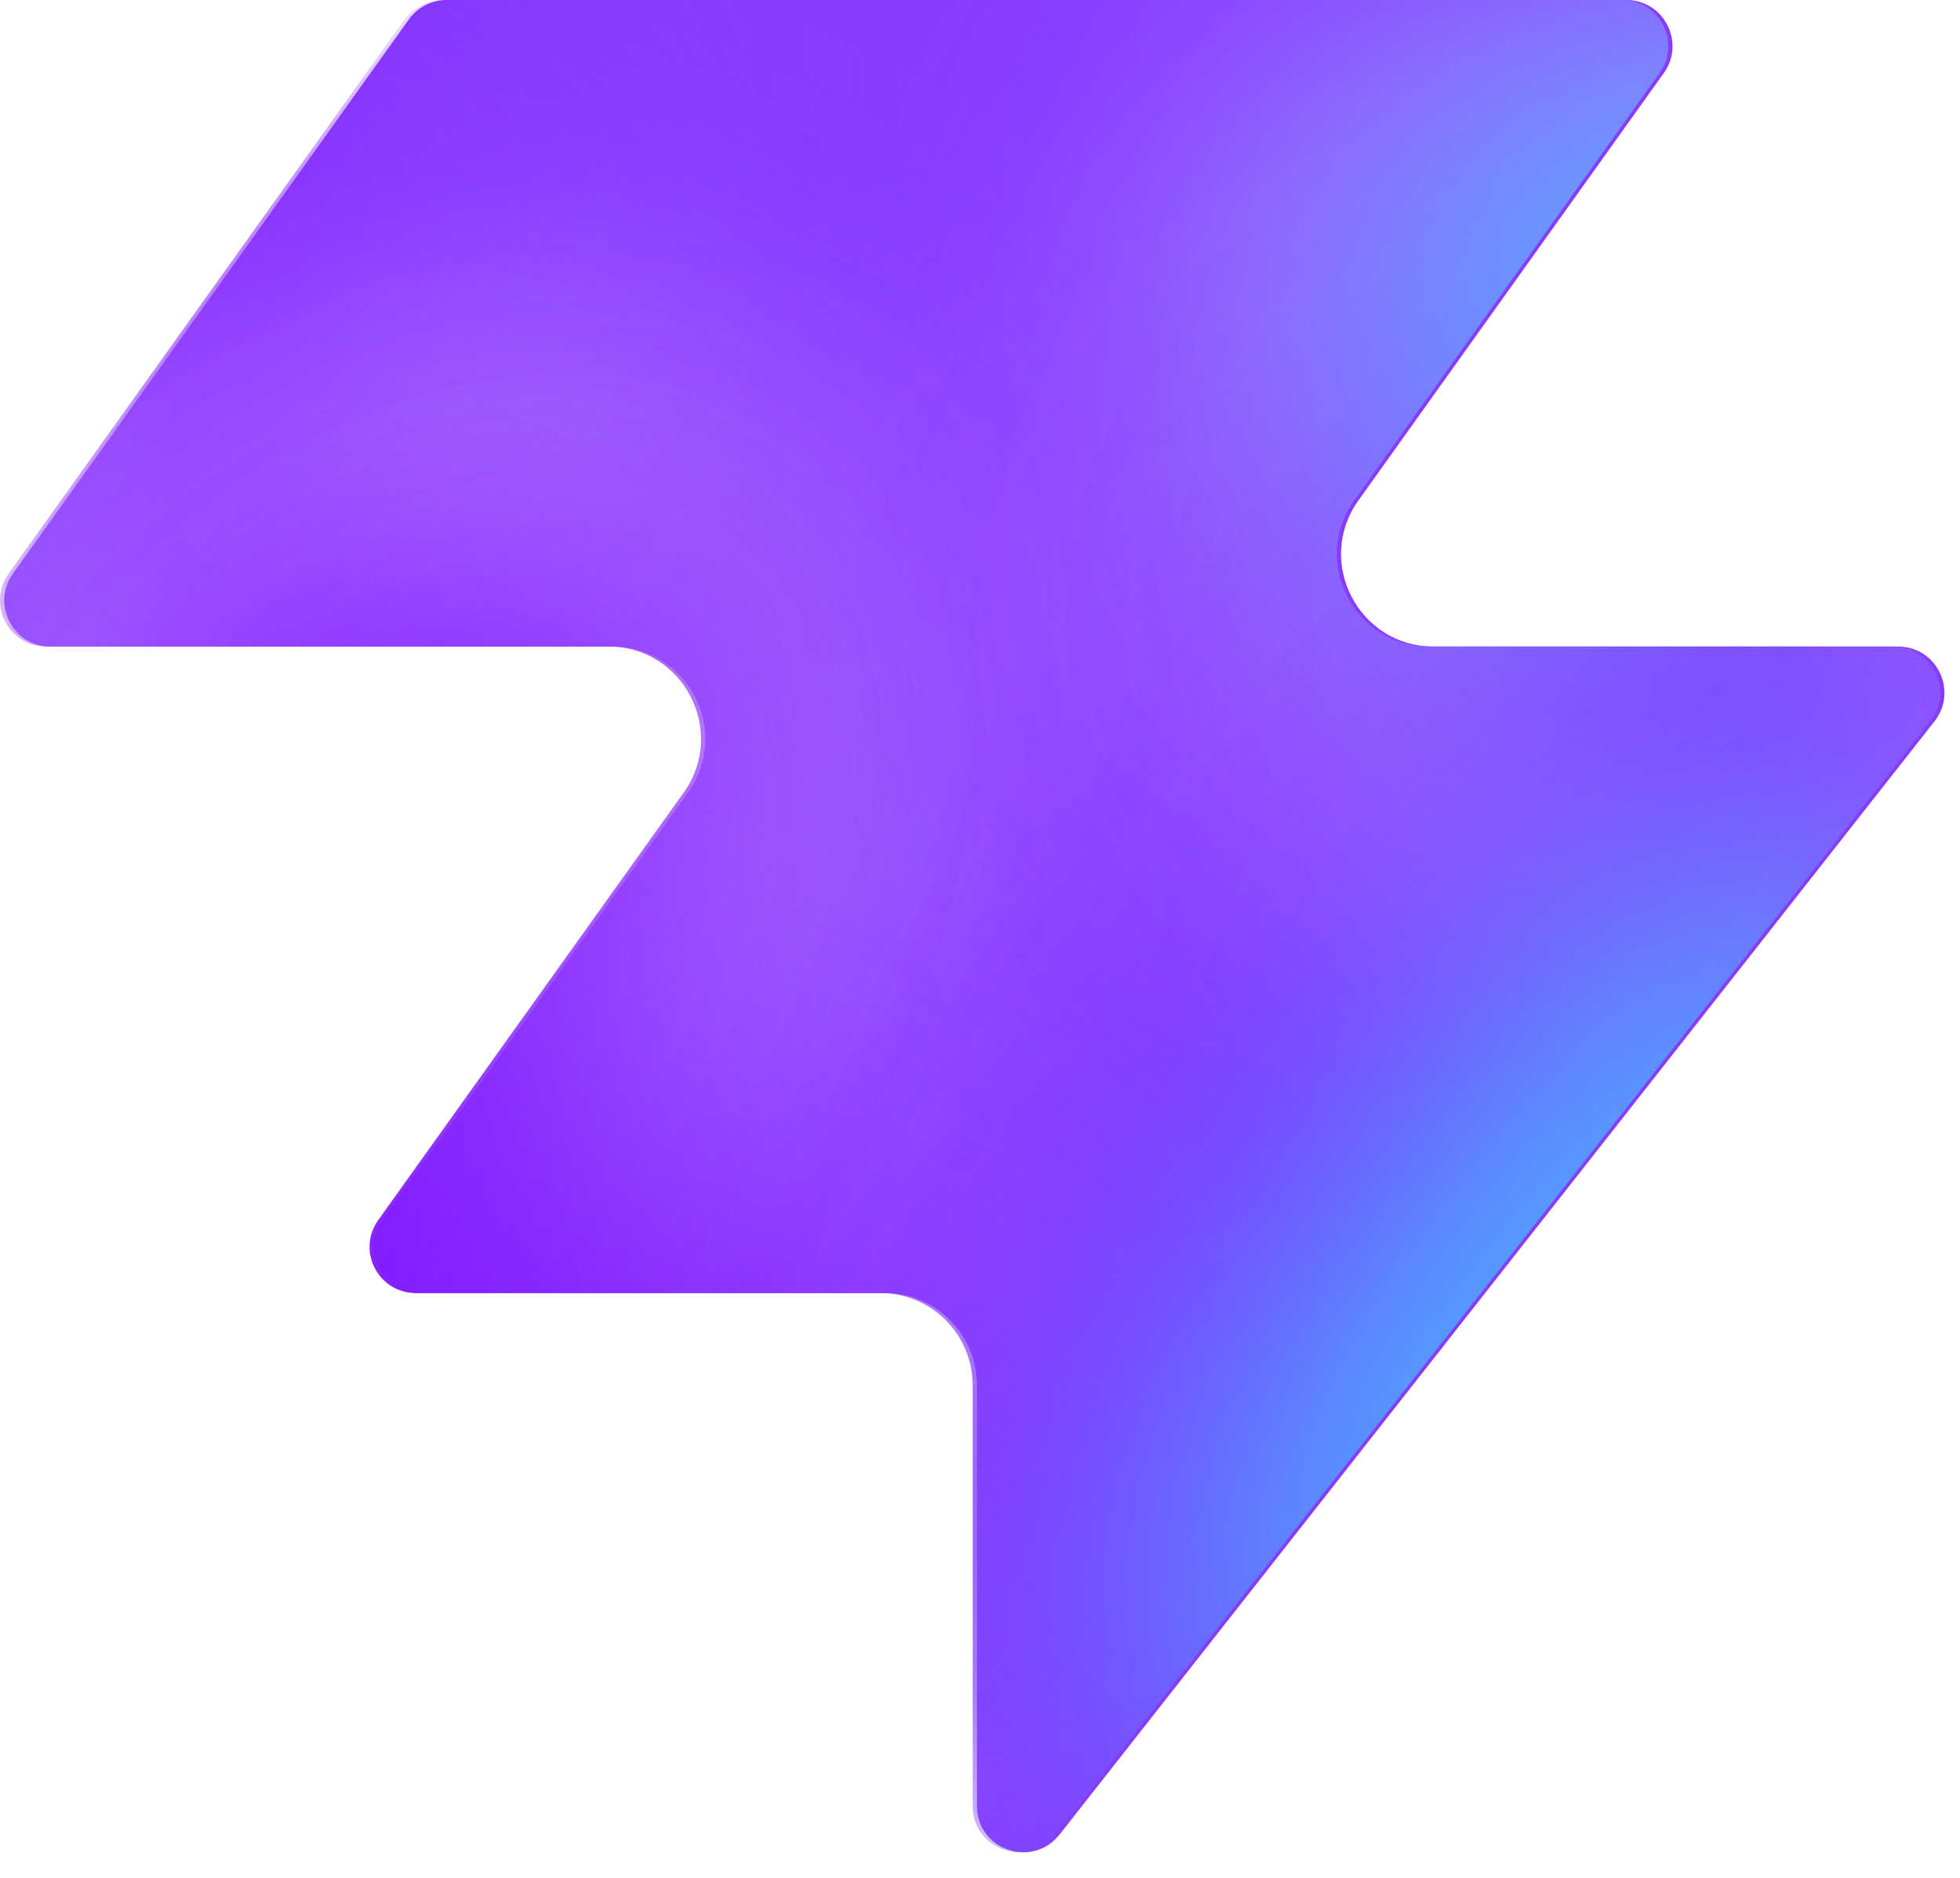
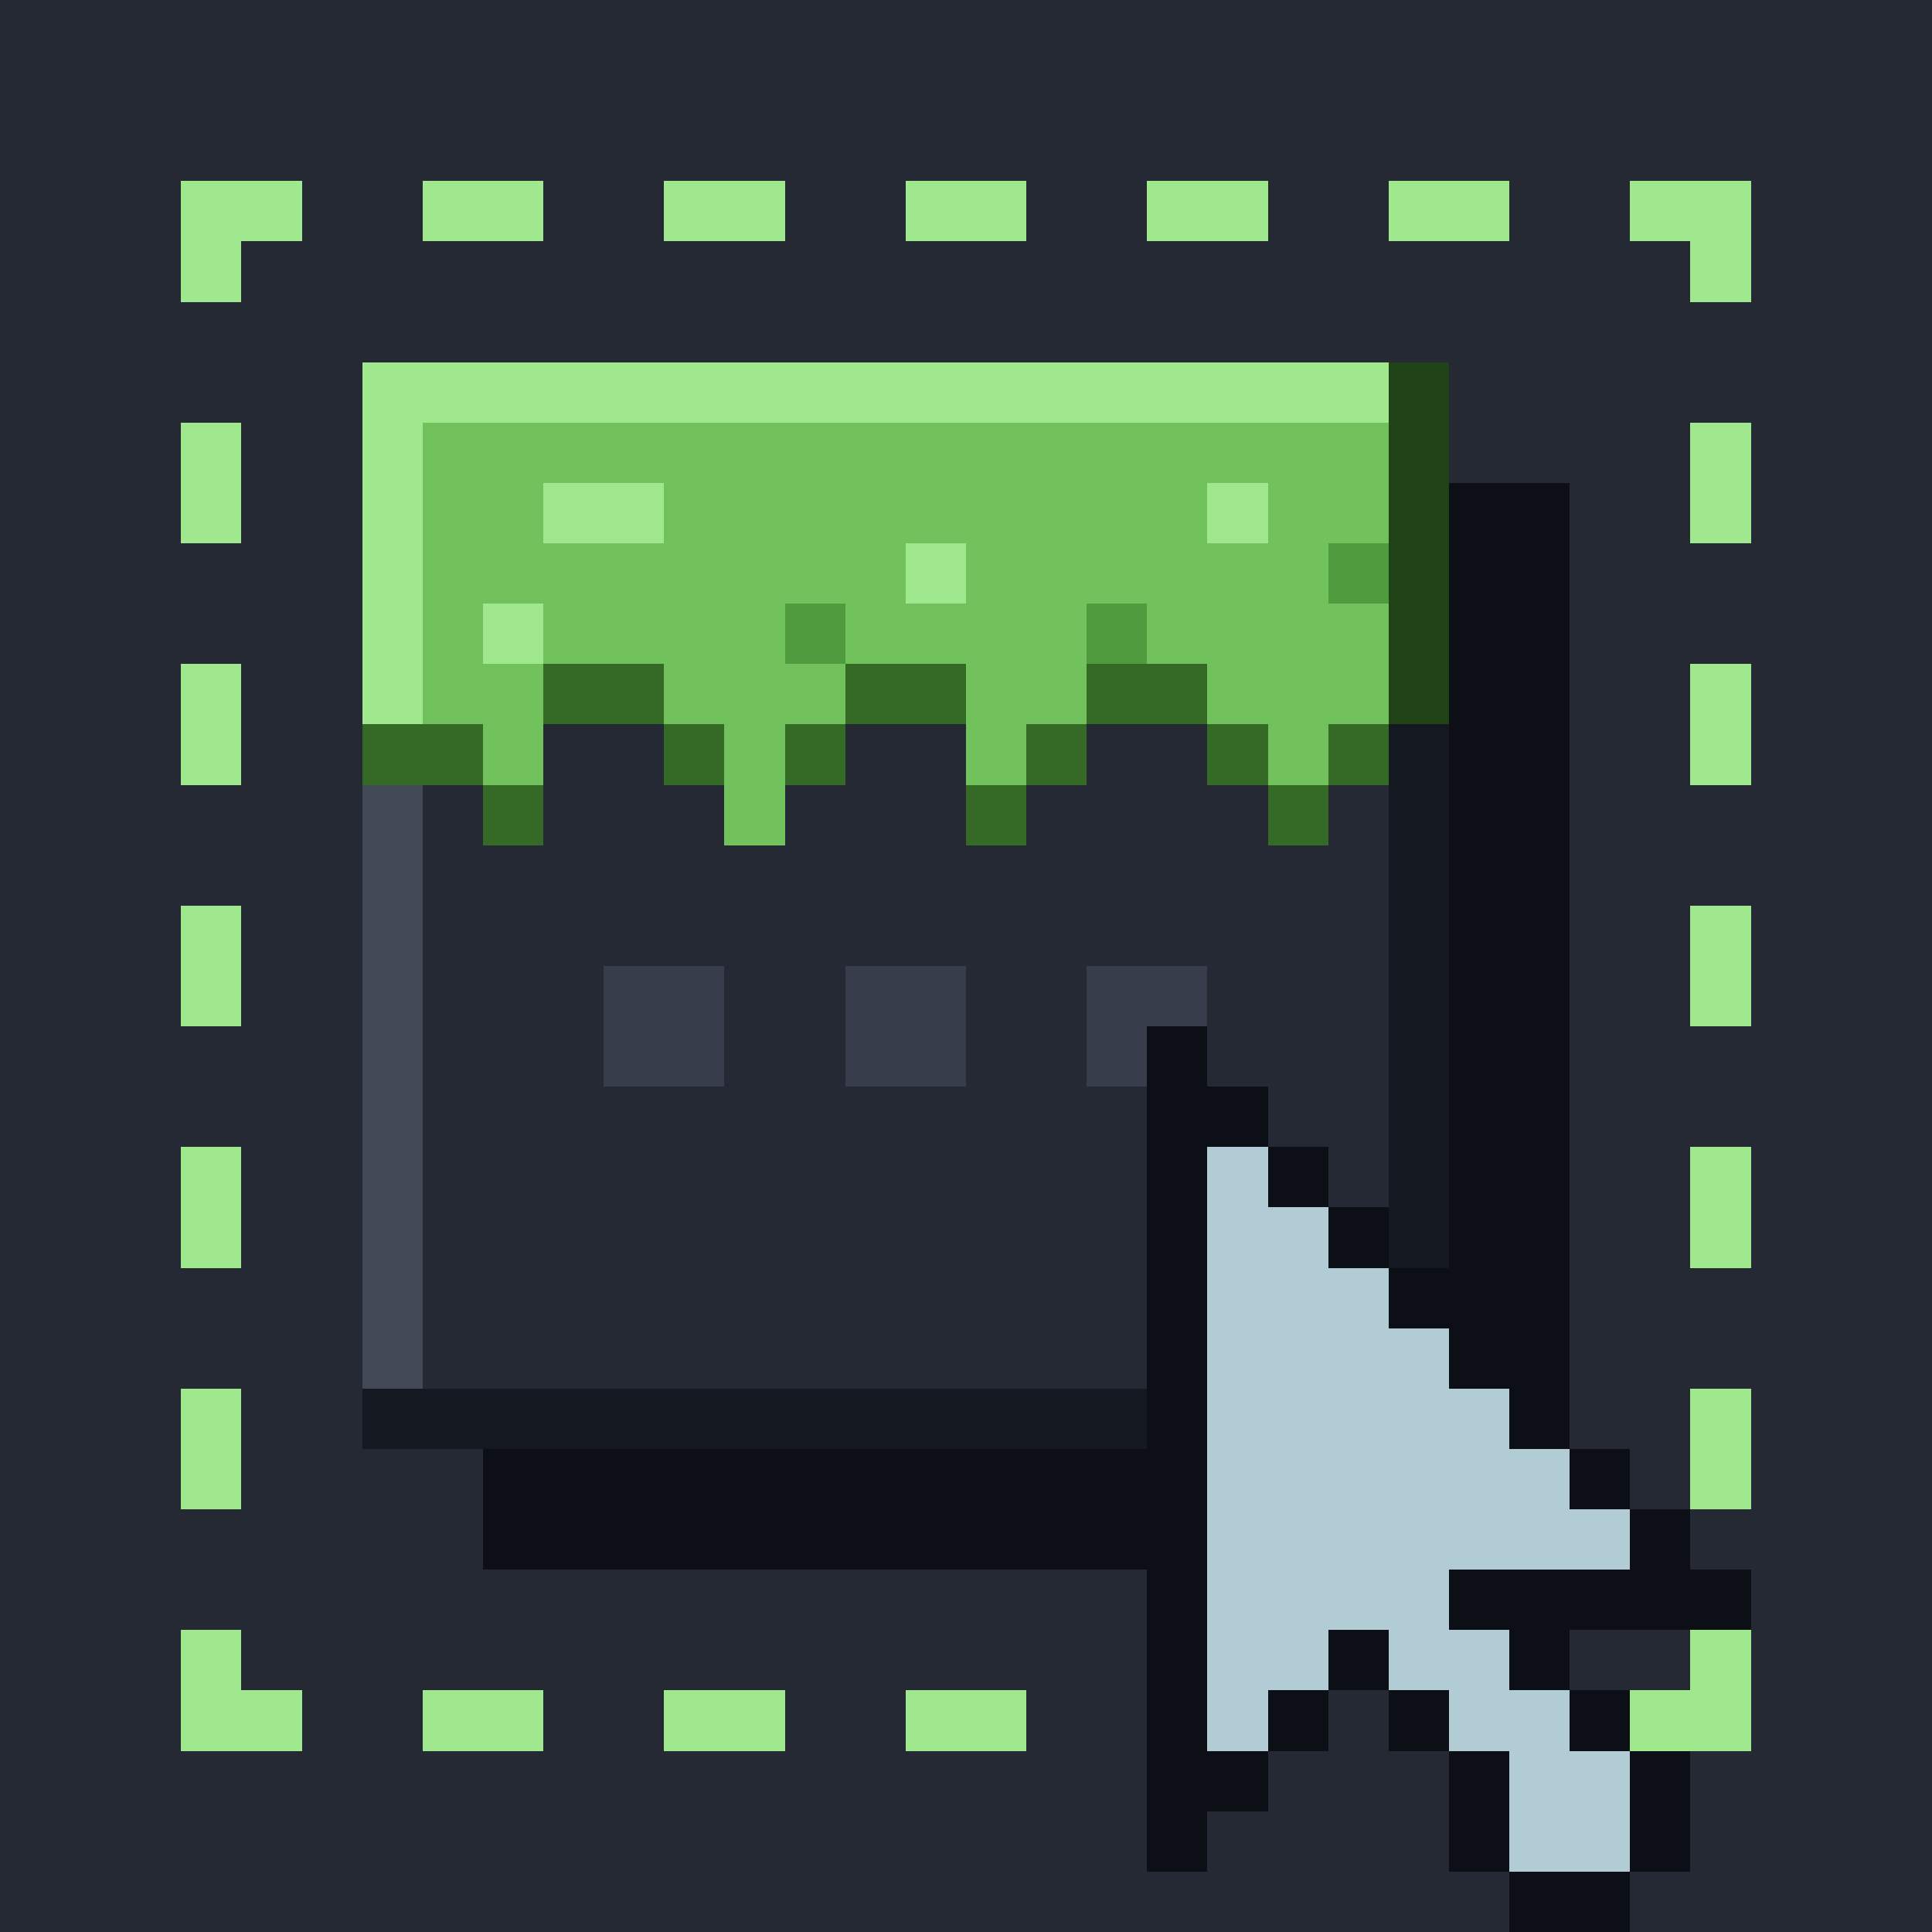
- <svg xmlns="http://www.w3.org/2000/svg" width="48" height="46" fill="none" viewBox="0 0 48 46">
-   <path fill="#863bff" d="M25.946 44.938c-.664.845-2.021.375-2.021-.698V33.937a2.26 2.26 0 0 0-2.262-2.262H10.287c-.92 0-1.456-1.04-.92-1.788l7.48-10.471c1.07-1.497 0-3.578-1.842-3.578H1.237c-.92 0-1.456-1.04-.92-1.788L10.013.474c.214-.297.556-.474.92-.474h28.894c.92 0 1.456 1.04.92 1.788l-7.48 10.471c-1.07 1.498 0 3.579 1.842 3.579h11.377c.943 0 1.473 1.088.89 1.83L25.947 44.94z" style="fill:#863bff;fill:color(display-p3 .525 .23 1);fill-opacity:1" />
-   <mask id="a" width="48" height="46" x="0" y="0" maskUnits="userSpaceOnUse" style="mask-type:alpha">
-     <path fill="#000" d="M25.842 44.938c-.664.844-2.021.375-2.021-.698V33.937a2.26 2.26 0 0 0-2.262-2.262H10.183c-.92 0-1.456-1.04-.92-1.788l7.48-10.471c1.07-1.498 0-3.579-1.842-3.579H1.133c-.92 0-1.456-1.04-.92-1.787L9.91.473c.214-.297.556-.474.92-.474h28.894c.92 0 1.456 1.04.92 1.788l-7.48 10.471c-1.07 1.498 0 3.578 1.842 3.578h11.377c.943 0 1.473 1.088.89 1.832L25.843 44.94z" style="fill:#000;fill-opacity:1" />
-   </mask>
-   <g mask="url(#a)">
-     <g filter="url(#b)">
-       <ellipse cx="5.508" cy="14.704" fill="#ede6ff" rx="5.508" ry="14.704" style="fill:#ede6ff;fill:color(display-p3 .927 .903 1);fill-opacity:1" transform="matrix(.00324 1 1 -.00324 -4.47 31.516)" />
-     </g>
-     <g filter="url(#c)">
-       <ellipse cx="10.399" cy="29.851" fill="#ede6ff" rx="10.399" ry="29.851" style="fill:#ede6ff;fill:color(display-p3 .927 .903 1);fill-opacity:1" transform="matrix(.00324 1 1 -.00324 -39.328 7.883)" />
-     </g>
-     <g filter="url(#d)">
-       <ellipse cx="5.508" cy="30.487" fill="#7e14ff" rx="5.508" ry="30.487" style="fill:#7e14ff;fill:color(display-p3 .492 .077 1);fill-opacity:1" transform="rotate(89.814 -25.913 -14.639)scale(1 -1)" />
-     </g>
-     <g filter="url(#e)">
-       <ellipse cx="5.508" cy="30.599" fill="#7e14ff" rx="5.508" ry="30.599" style="fill:#7e14ff;fill:color(display-p3 .492 .077 1);fill-opacity:1" transform="rotate(89.814 -32.644 -3.334)scale(1 -1)" />
-     </g>
-     <g filter="url(#f)">
-       <ellipse cx="5.508" cy="30.599" fill="#7e14ff" rx="5.508" ry="30.599" style="fill:#7e14ff;fill:color(display-p3 .492 .077 1);fill-opacity:1" transform="matrix(.00324 1 1 -.00324 -34.34 30.47)" />
-     </g>
-     <g filter="url(#g)">
-       <ellipse cx="14.072" cy="22.078" fill="#ede6ff" rx="14.072" ry="22.078" style="fill:#ede6ff;fill:color(display-p3 .927 .903 1);fill-opacity:1" transform="rotate(93.35 24.506 48.493)scale(-1 1)" />
-     </g>
-     <g filter="url(#h)">
-       <ellipse cx="3.47" cy="21.501" fill="#7e14ff" rx="3.47" ry="21.501" style="fill:#7e14ff;fill:color(display-p3 .492 .077 1);fill-opacity:1" transform="rotate(89.009 28.708 47.59)scale(-1 1)" />
-     </g>
-     <g filter="url(#i)">
-       <ellipse cx="3.47" cy="21.501" fill="#7e14ff" rx="3.47" ry="21.501" style="fill:#7e14ff;fill:color(display-p3 .492 .077 1);fill-opacity:1" transform="rotate(89.009 28.708 47.59)scale(-1 1)" />
-     </g>
-     <g filter="url(#j)">
-       <ellipse cx=".387" cy="8.972" fill="#7e14ff" rx="4.407" ry="29.108" style="fill:#7e14ff;fill:color(display-p3 .492 .077 1);fill-opacity:1" transform="rotate(39.51 .387 8.972)" />
-     </g>
-     <g filter="url(#k)">
-       <ellipse cx="47.523" cy="-6.092" fill="#7e14ff" rx="4.407" ry="29.108" style="fill:#7e14ff;fill:color(display-p3 .492 .077 1);fill-opacity:1" transform="rotate(37.892 47.523 -6.092)" />
-     </g>
-     <g filter="url(#l)">
-       <ellipse cx="41.412" cy="6.333" fill="#47bfff" rx="5.971" ry="9.665" style="fill:#47bfff;fill:color(display-p3 .28 .748 1);fill-opacity:1" transform="rotate(37.892 41.412 6.333)" />
-     </g>
-     <g filter="url(#m)">
-       <ellipse cx="-1.879" cy="38.332" fill="#7e14ff" rx="4.407" ry="29.108" style="fill:#7e14ff;fill:color(display-p3 .492 .077 1);fill-opacity:1" transform="rotate(37.892 -1.88 38.332)" />
-     </g>
-     <g filter="url(#n)">
-       <ellipse cx="-1.879" cy="38.332" fill="#7e14ff" rx="4.407" ry="29.108" style="fill:#7e14ff;fill:color(display-p3 .492 .077 1);fill-opacity:1" transform="rotate(37.892 -1.88 38.332)" />
-     </g>
-     <g filter="url(#o)">
-       <ellipse cx="35.651" cy="29.907" fill="#7e14ff" rx="4.407" ry="29.108" style="fill:#7e14ff;fill:color(display-p3 .492 .077 1);fill-opacity:1" transform="rotate(37.892 35.651 29.907)" />
-     </g>
-     <g filter="url(#p)">
-       <ellipse cx="38.418" cy="32.4" fill="#47bfff" rx="5.971" ry="15.297" style="fill:#47bfff;fill:color(display-p3 .28 .748 1);fill-opacity:1" transform="rotate(37.892 38.418 32.4)" />
-     </g>
-   </g>
-   <defs>
-     <filter id="b" width="60.045" height="41.654" x="-19.77" y="16.149" color-interpolation-filters="sRGB" filterUnits="userSpaceOnUse">
-       <feFlood flood-opacity="0" result="BackgroundImageFix" />
-       <feBlend in="SourceGraphic" in2="BackgroundImageFix" result="shape" />
-       <feGaussianBlur result="effect1_foregroundBlur_2002_17158" stdDeviation="7.659" />
-     </filter>
-     <filter id="c" width="90.34" height="51.437" x="-54.613" y="-7.533" color-interpolation-filters="sRGB" filterUnits="userSpaceOnUse">
-       <feFlood flood-opacity="0" result="BackgroundImageFix" />
-       <feBlend in="SourceGraphic" in2="BackgroundImageFix" result="shape" />
-       <feGaussianBlur result="effect1_foregroundBlur_2002_17158" stdDeviation="7.659" />
-     </filter>
-     <filter id="d" width="79.355" height="29.4" x="-49.64" y="2.03" color-interpolation-filters="sRGB" filterUnits="userSpaceOnUse">
-       <feFlood flood-opacity="0" result="BackgroundImageFix" />
-       <feBlend in="SourceGraphic" in2="BackgroundImageFix" result="shape" />
-       <feGaussianBlur result="effect1_foregroundBlur_2002_17158" stdDeviation="4.596" />
-     </filter>
-     <filter id="e" width="79.579" height="29.4" x="-45.045" y="20.029" color-interpolation-filters="sRGB" filterUnits="userSpaceOnUse">
-       <feFlood flood-opacity="0" result="BackgroundImageFix" />
-       <feBlend in="SourceGraphic" in2="BackgroundImageFix" result="shape" />
-       <feGaussianBlur result="effect1_foregroundBlur_2002_17158" stdDeviation="4.596" />
-     </filter>
-     <filter id="f" width="79.579" height="29.4" x="-43.513" y="21.178" color-interpolation-filters="sRGB" filterUnits="userSpaceOnUse">
-       <feFlood flood-opacity="0" result="BackgroundImageFix" />
-       <feBlend in="SourceGraphic" in2="BackgroundImageFix" result="shape" />
-       <feGaussianBlur result="effect1_foregroundBlur_2002_17158" stdDeviation="4.596" />
-     </filter>
-     <filter id="g" width="74.749" height="58.852" x="15.756" y="-17.901" color-interpolation-filters="sRGB" filterUnits="userSpaceOnUse">
-       <feFlood flood-opacity="0" result="BackgroundImageFix" />
-       <feBlend in="SourceGraphic" in2="BackgroundImageFix" result="shape" />
-       <feGaussianBlur result="effect1_foregroundBlur_2002_17158" stdDeviation="7.659" />
-     </filter>
-     <filter id="h" width="61.377" height="25.362" x="23.548" y="2.284" color-interpolation-filters="sRGB" filterUnits="userSpaceOnUse">
-       <feFlood flood-opacity="0" result="BackgroundImageFix" />
-       <feBlend in="SourceGraphic" in2="BackgroundImageFix" result="shape" />
-       <feGaussianBlur result="effect1_foregroundBlur_2002_17158" stdDeviation="4.596" />
-     </filter>
-     <filter id="i" width="61.377" height="25.362" x="23.548" y="2.284" color-interpolation-filters="sRGB" filterUnits="userSpaceOnUse">
-       <feFlood flood-opacity="0" result="BackgroundImageFix" />
-       <feBlend in="SourceGraphic" in2="BackgroundImageFix" result="shape" />
-       <feGaussianBlur result="effect1_foregroundBlur_2002_17158" stdDeviation="4.596" />
-     </filter>
-     <filter id="j" width="56.045" height="63.649" x="-27.636" y="-22.853" color-interpolation-filters="sRGB" filterUnits="userSpaceOnUse">
-       <feFlood flood-opacity="0" result="BackgroundImageFix" />
-       <feBlend in="SourceGraphic" in2="BackgroundImageFix" result="shape" />
-       <feGaussianBlur result="effect1_foregroundBlur_2002_17158" stdDeviation="4.596" />
-     </filter>
-     <filter id="k" width="54.814" height="64.646" x="20.116" y="-38.415" color-interpolation-filters="sRGB" filterUnits="userSpaceOnUse">
-       <feFlood flood-opacity="0" result="BackgroundImageFix" />
-       <feBlend in="SourceGraphic" in2="BackgroundImageFix" result="shape" />
-       <feGaussianBlur result="effect1_foregroundBlur_2002_17158" stdDeviation="4.596" />
-     </filter>
-     <filter id="l" width="33.541" height="35.313" x="24.641" y="-11.323" color-interpolation-filters="sRGB" filterUnits="userSpaceOnUse">
-       <feFlood flood-opacity="0" result="BackgroundImageFix" />
-       <feBlend in="SourceGraphic" in2="BackgroundImageFix" result="shape" />
-       <feGaussianBlur result="effect1_foregroundBlur_2002_17158" stdDeviation="4.596" />
-     </filter>
-     <filter id="m" width="54.814" height="64.646" x="-29.286" y="6.009" color-interpolation-filters="sRGB" filterUnits="userSpaceOnUse">
-       <feFlood flood-opacity="0" result="BackgroundImageFix" />
-       <feBlend in="SourceGraphic" in2="BackgroundImageFix" result="shape" />
-       <feGaussianBlur result="effect1_foregroundBlur_2002_17158" stdDeviation="4.596" />
-     </filter>
-     <filter id="n" width="54.814" height="64.646" x="-29.286" y="6.009" color-interpolation-filters="sRGB" filterUnits="userSpaceOnUse">
-       <feFlood flood-opacity="0" result="BackgroundImageFix" />
-       <feBlend in="SourceGraphic" in2="BackgroundImageFix" result="shape" />
-       <feGaussianBlur result="effect1_foregroundBlur_2002_17158" stdDeviation="4.596" />
-     </filter>
-     <filter id="o" width="54.814" height="64.646" x="8.244" y="-2.416" color-interpolation-filters="sRGB" filterUnits="userSpaceOnUse">
-       <feFlood flood-opacity="0" result="BackgroundImageFix" />
-       <feBlend in="SourceGraphic" in2="BackgroundImageFix" result="shape" />
-       <feGaussianBlur result="effect1_foregroundBlur_2002_17158" stdDeviation="4.596" />
-     </filter>
-     <filter id="p" width="39.409" height="43.623" x="18.713" y="10.588" color-interpolation-filters="sRGB" filterUnits="userSpaceOnUse">
-       <feFlood flood-opacity="0" result="BackgroundImageFix" />
-       <feBlend in="SourceGraphic" in2="BackgroundImageFix" result="shape" />
-       <feGaussianBlur result="effect1_foregroundBlur_2002_17158" stdDeviation="4.596" />
-     </filter>
-   </defs>
+ <svg xmlns="http://www.w3.org/2000/svg" viewBox="0 0 32 32" width="128" height="128" shape-rendering="crispEdges">
+   <rect width="32" height="32" fill="#242933" />
+   <path fill="#0C0F16" d="M24 8h2v1h-2zM24 9h2v1h-2zM24 10h2v1h-2zM24 11h2v1h-2zM24 12h2v1h-2zM24 13h2v1h-2zM24 14h2v1h-2zM24 15h2v1h-2zM24 16h2v1h-2zM19 17h1v1h-1zM24 17h2v1h-2zM19 18h2v1h-2zM24 18h2v1h-2zM19 19h1v1h-1zM21 19h1v1h-1zM24 19h2v1h-2zM19 20h1v1h-1zM22 20h1v1h-1zM24 20h2v1h-2zM19 21h1v1h-1zM23 21h3v1h-3zM19 22h1v1h-1zM24 22h2v1h-2zM19 23h1v1h-1zM25 23h1v1h-1zM8 24h12v1h-12zM26 24h1v1h-1zM8 25h12v1h-12zM27 25h1v1h-1zM19 26h1v1h-1zM24 26h5v1h-5zM19 27h1v1h-1zM22 27h1v1h-1zM25 27h1v1h-1zM19 28h1v1h-1zM21 28h1v1h-1zM23 28h1v1h-1zM26 28h1v1h-1zM19 29h2v1h-2zM24 29h1v1h-1zM27 29h1v1h-1zM19 30h1v1h-1zM24 30h1v1h-1zM27 30h1v1h-1zM25 31h2v1h-2z" />
+   <path fill="#9FE88D" d="M3 3h2v1h-2zM7 3h2v1h-2zM11 3h2v1h-2zM15 3h2v1h-2zM19 3h2v1h-2zM23 3h2v1h-2zM27 3h2v1h-2zM3 4h1v1h-1zM28 4h1v1h-1zM6 6h17v1h-17zM3 7h1v1h-1zM6 7h1v1h-1zM28 7h1v1h-1zM3 8h1v1h-1zM6 8h1v1h-1zM9 8h2v1h-2zM20 8h1v1h-1zM28 8h1v1h-1zM6 9h1v1h-1zM15 9h1v1h-1zM6 10h1v1h-1zM8 10h1v1h-1zM3 11h1v1h-1zM6 11h1v1h-1zM28 11h1v1h-1zM3 12h1v1h-1zM28 12h1v1h-1zM3 15h1v1h-1zM28 15h1v1h-1zM3 16h1v1h-1zM28 16h1v1h-1zM3 19h1v1h-1zM28 19h1v1h-1zM3 20h1v1h-1zM28 20h1v1h-1zM3 23h1v1h-1zM28 23h1v1h-1zM3 24h1v1h-1zM28 24h1v1h-1zM3 27h1v1h-1zM28 27h1v1h-1zM3 28h2v1h-2zM7 28h2v1h-2zM11 28h2v1h-2zM15 28h2v1h-2zM27 28h2v1h-2z" />
+   <path fill="#71C25C" d="M7 7h16v1h-16zM7 8h2v1h-2zM11 8h9v1h-9zM21 8h2v1h-2zM7 9h8v1h-8zM16 9h6v1h-6zM7 10h1v1h-1zM9 10h4v1h-4zM14 10h4v1h-4zM19 10h4v1h-4zM7 11h2v1h-2zM11 11h3v1h-3zM16 11h2v1h-2zM20 11h3v1h-3zM8 12h1v1h-1zM12 12h1v1h-1zM16 12h1v1h-1zM21 12h1v1h-1zM12 13h1v1h-1z" />
+   <path fill="#509B3D" d="M22 9h1v1h-1zM13 10h1v1h-1zM18 10h1v1h-1z" />
+   <path fill="#346A26" d="M9 11h2v1h-2zM14 11h2v1h-2zM18 11h2v1h-2zM6 12h2v1h-2zM11 12h1v1h-1zM13 12h1v1h-1zM17 12h1v1h-1zM20 12h1v1h-1zM22 12h1v1h-1zM8 13h1v1h-1zM16 13h1v1h-1zM21 13h1v1h-1z" />
+   <path fill="#1F4216" d="M23 6h1v1h-1zM23 7h1v1h-1zM23 8h1v1h-1zM23 9h1v1h-1zM23 10h1v1h-1zM23 11h1v1h-1z" />
+   <path fill="#242933" d="M9 12h2v1h-2zM14 12h2v1h-2zM18 12h2v1h-2zM7 13h1v1h-1zM9 13h3v1h-3zM13 13h3v1h-3zM17 13h4v1h-4zM22 13h1v1h-1zM7 14h16v1h-16zM7 15h16v1h-16zM7 16h3v1h-3zM12 16h2v1h-2zM16 16h2v1h-2zM20 16h3v1h-3zM7 17h3v1h-3zM12 17h2v1h-2zM16 17h2v1h-2zM20 17h3v1h-3zM7 18h12v1h-12zM21 18h2v1h-2zM7 19h12v1h-12zM22 19h1v1h-1zM7 20h12v1h-12zM7 21h12v1h-12zM7 22h12v1h-12z" />
+   <path fill="#414856" d="M6 13h1v1h-1zM6 14h1v1h-1zM6 15h1v1h-1zM6 16h1v1h-1zM6 17h1v1h-1zM6 18h1v1h-1zM6 19h1v1h-1zM6 20h1v1h-1zM6 21h1v1h-1zM6 22h1v1h-1z" />
+   <path fill="#141820" d="M23 12h1v1h-1zM23 13h1v1h-1zM23 14h1v1h-1zM23 15h1v1h-1zM23 16h1v1h-1zM23 17h1v1h-1zM23 18h1v1h-1zM23 19h1v1h-1zM23 20h1v1h-1zM6 23h13v1h-13z" />
+   <path fill="#373D4A" d="M10 16h2v1h-2zM14 16h2v1h-2zM18 16h2v1h-2zM10 17h2v1h-2zM14 17h2v1h-2zM18 17h1v1h-1z" />
+   <path fill="#B2CCD6" d="M20 19h1v1h-1zM20 20h2v1h-2zM20 21h3v1h-3zM20 22h4v1h-4zM20 23h5v1h-5zM20 24h6v1h-6zM20 25h7v1h-7zM20 26h4v1h-4zM20 27h2v1h-2zM23 27h2v1h-2zM20 28h1v1h-1zM24 28h2v1h-2zM25 29h2v1h-2zM25 30h2v1h-2z" />
</svg>
